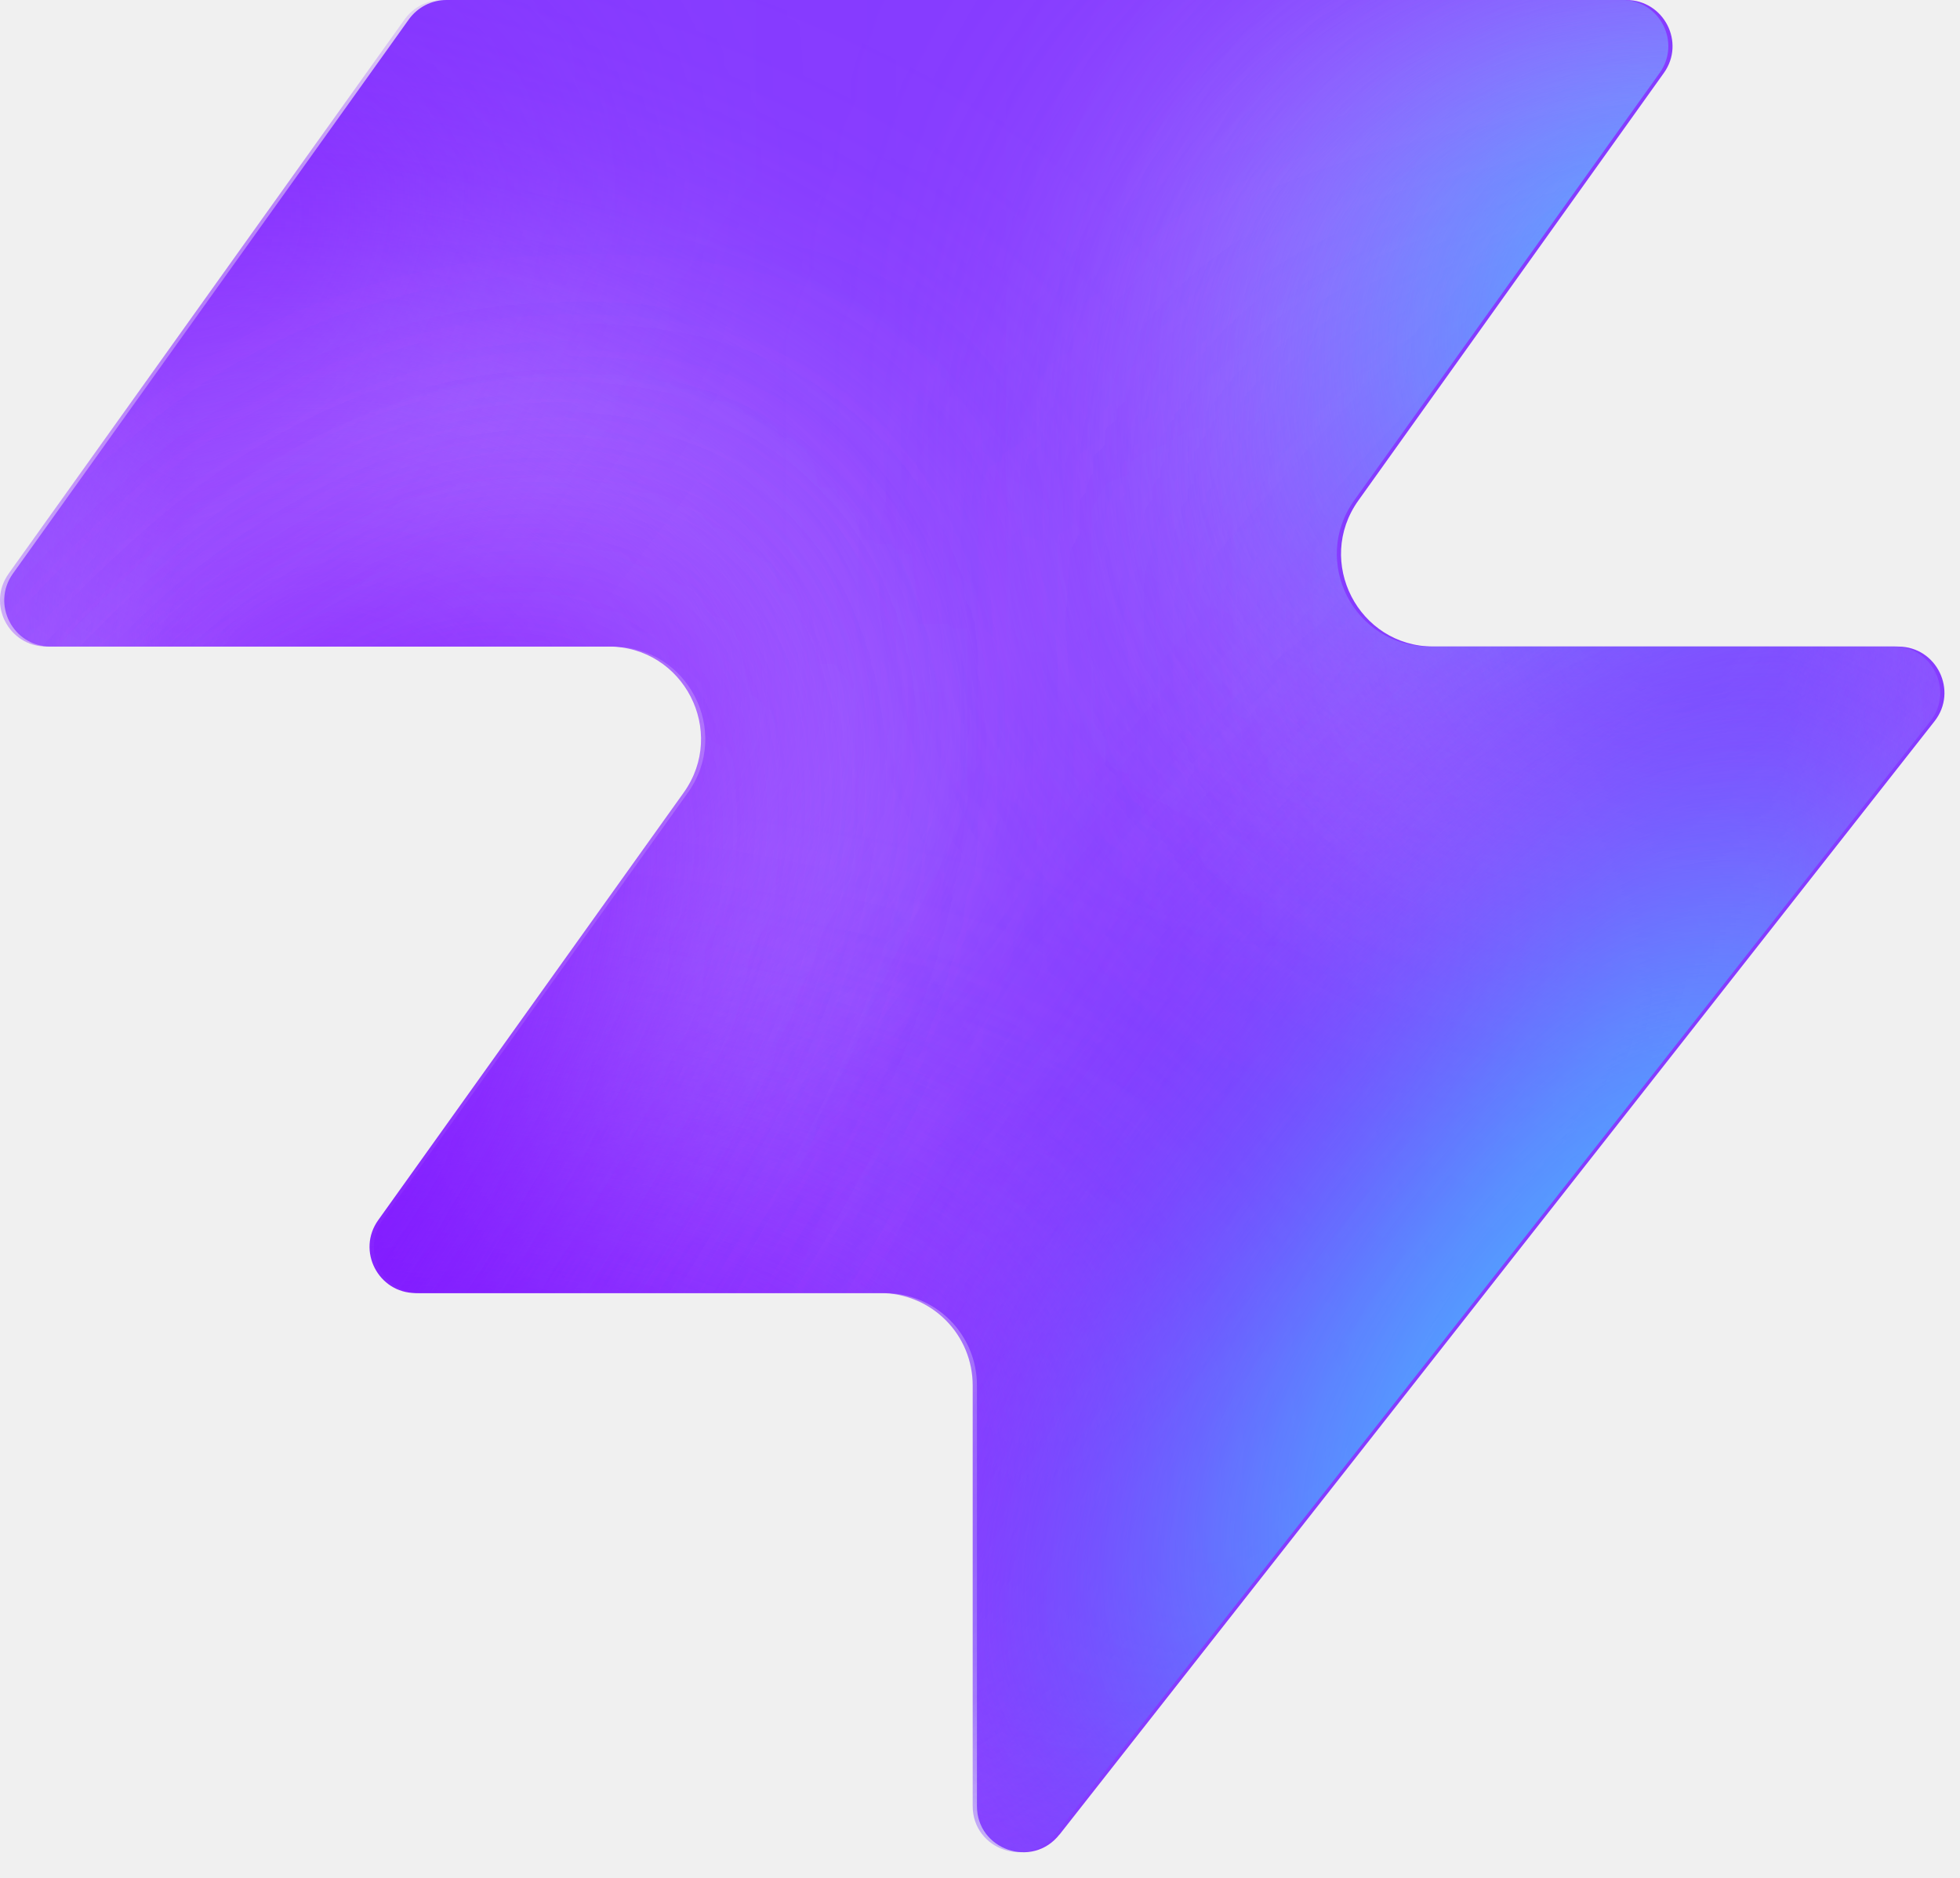
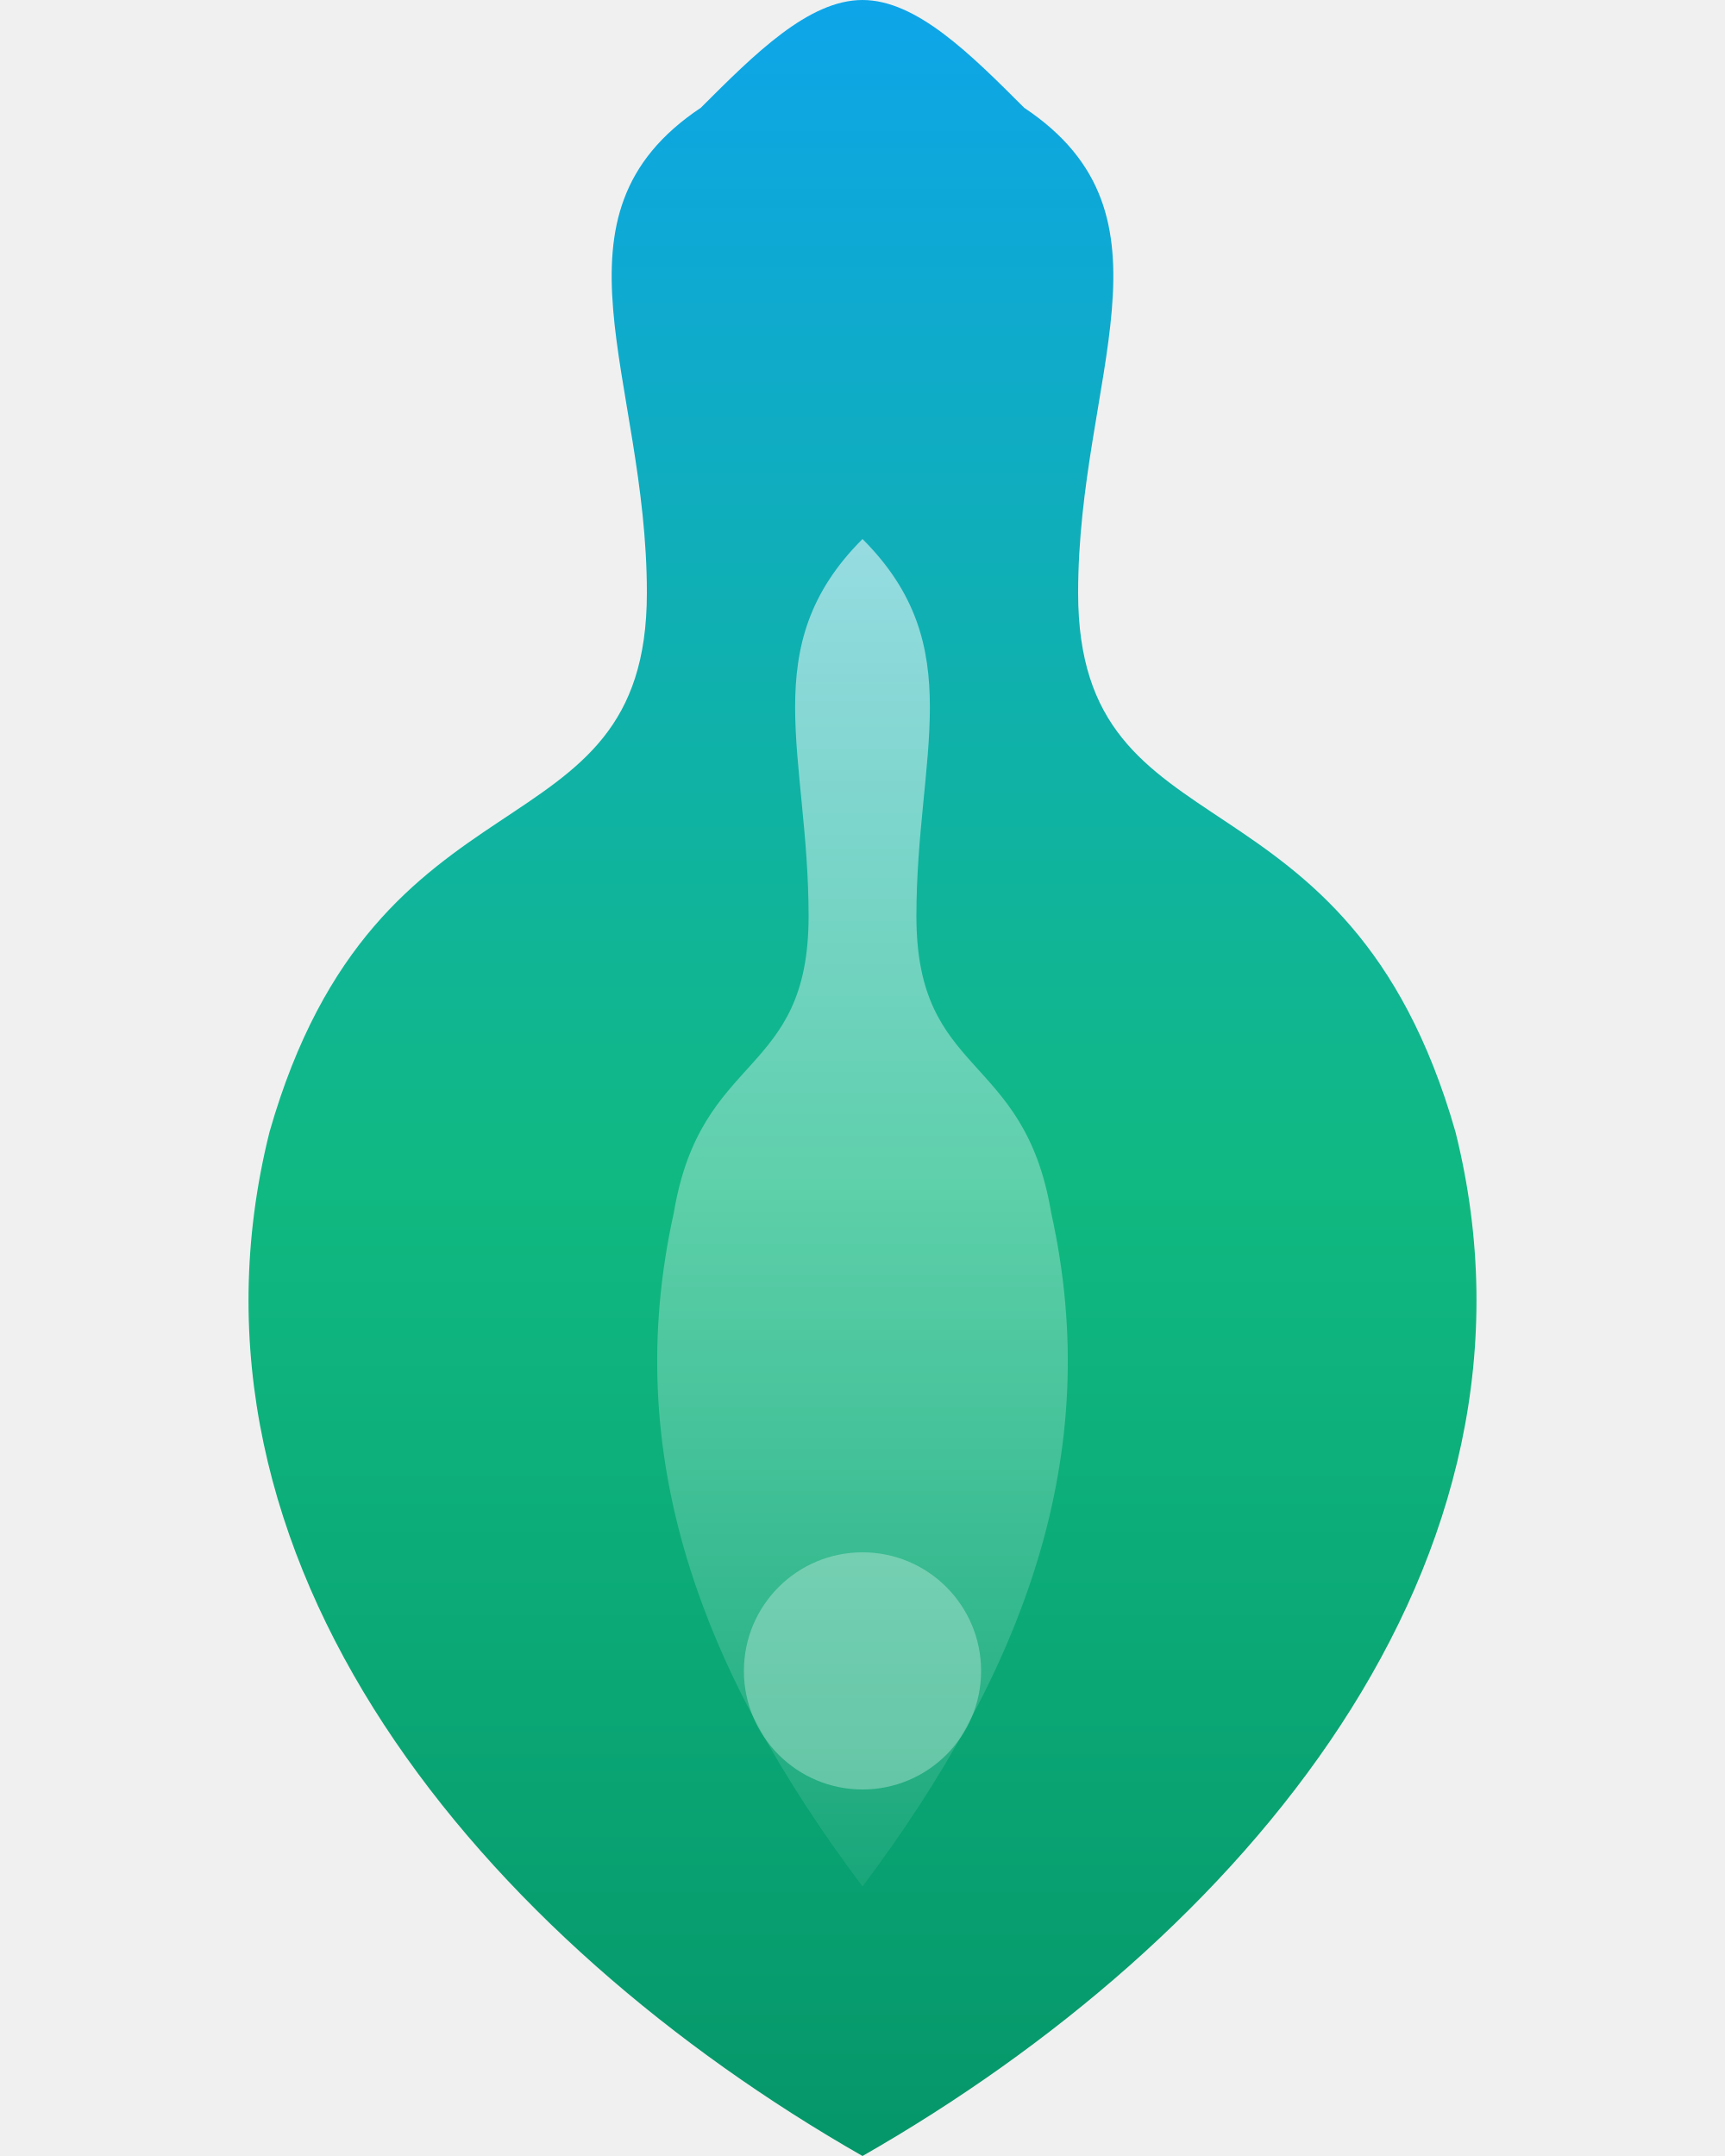
- <svg xmlns="http://www.w3.org/2000/svg" width="48" height="46" fill="none" viewBox="0 0 48 46">
-   <path fill="#863bff" d="M25.946 44.938c-.664.845-2.021.375-2.021-.698V33.937a2.26 2.26 0 0 0-2.262-2.262H10.287c-.92 0-1.456-1.04-.92-1.788l7.48-10.471c1.07-1.497 0-3.578-1.842-3.578H1.237c-.92 0-1.456-1.04-.92-1.788L10.013.474c.214-.297.556-.474.92-.474h28.894c.92 0 1.456 1.04.92 1.788l-7.48 10.471c-1.07 1.498 0 3.579 1.842 3.579h11.377c.943 0 1.473 1.088.89 1.83L25.947 44.94z" style="fill:#863bff;fill:color(display-p3 .525 .23 1);fill-opacity:1" />
-   <mask id="a" width="48" height="46" x="0" y="0" maskUnits="userSpaceOnUse" style="mask-type:alpha">
-     <path fill="#000" d="M25.842 44.938c-.664.844-2.021.375-2.021-.698V33.937a2.26 2.26 0 0 0-2.262-2.262H10.183c-.92 0-1.456-1.04-.92-1.788l7.48-10.471c1.07-1.498 0-3.579-1.842-3.579H1.133c-.92 0-1.456-1.04-.92-1.787L9.91.473c.214-.297.556-.474.92-.474h28.894c.92 0 1.456 1.04.92 1.788l-7.48 10.471c-1.07 1.498 0 3.578 1.842 3.578h11.377c.943 0 1.473 1.088.89 1.832L25.843 44.94z" style="fill:#000;fill-opacity:1" />
-   </mask>
-   <g mask="url(#a)">
-     <g filter="url(#b)">
-       <ellipse cx="5.508" cy="14.704" fill="#ede6ff" rx="5.508" ry="14.704" style="fill:#ede6ff;fill:color(display-p3 .927 .903 1);fill-opacity:1" transform="matrix(.00324 1 1 -.00324 -4.47 31.516)" />
-     </g>
-     <g filter="url(#c)">
-       <ellipse cx="10.399" cy="29.851" fill="#ede6ff" rx="10.399" ry="29.851" style="fill:#ede6ff;fill:color(display-p3 .927 .903 1);fill-opacity:1" transform="matrix(.00324 1 1 -.00324 -39.328 7.883)" />
-     </g>
-     <g filter="url(#d)">
-       <ellipse cx="5.508" cy="30.487" fill="#7e14ff" rx="5.508" ry="30.487" style="fill:#7e14ff;fill:color(display-p3 .492 .077 1);fill-opacity:1" transform="rotate(89.814 -25.913 -14.639)scale(1 -1)" />
-     </g>
-     <g filter="url(#e)">
-       <ellipse cx="5.508" cy="30.599" fill="#7e14ff" rx="5.508" ry="30.599" style="fill:#7e14ff;fill:color(display-p3 .492 .077 1);fill-opacity:1" transform="rotate(89.814 -32.644 -3.334)scale(1 -1)" />
-     </g>
-     <g filter="url(#f)">
-       <ellipse cx="5.508" cy="30.599" fill="#7e14ff" rx="5.508" ry="30.599" style="fill:#7e14ff;fill:color(display-p3 .492 .077 1);fill-opacity:1" transform="matrix(.00324 1 1 -.00324 -34.34 30.47)" />
-     </g>
-     <g filter="url(#g)">
-       <ellipse cx="14.072" cy="22.078" fill="#ede6ff" rx="14.072" ry="22.078" style="fill:#ede6ff;fill:color(display-p3 .927 .903 1);fill-opacity:1" transform="rotate(93.35 24.506 48.493)scale(-1 1)" />
-     </g>
-     <g filter="url(#h)">
-       <ellipse cx="3.47" cy="21.501" fill="#7e14ff" rx="3.47" ry="21.501" style="fill:#7e14ff;fill:color(display-p3 .492 .077 1);fill-opacity:1" transform="rotate(89.009 28.708 47.59)scale(-1 1)" />
-     </g>
-     <g filter="url(#i)">
-       <ellipse cx="3.47" cy="21.501" fill="#7e14ff" rx="3.47" ry="21.501" style="fill:#7e14ff;fill:color(display-p3 .492 .077 1);fill-opacity:1" transform="rotate(89.009 28.708 47.59)scale(-1 1)" />
-     </g>
-     <g filter="url(#j)">
-       <ellipse cx=".387" cy="8.972" fill="#7e14ff" rx="4.407" ry="29.108" style="fill:#7e14ff;fill:color(display-p3 .492 .077 1);fill-opacity:1" transform="rotate(39.51 .387 8.972)" />
-     </g>
-     <g filter="url(#k)">
-       <ellipse cx="47.523" cy="-6.092" fill="#7e14ff" rx="4.407" ry="29.108" style="fill:#7e14ff;fill:color(display-p3 .492 .077 1);fill-opacity:1" transform="rotate(37.892 47.523 -6.092)" />
-     </g>
-     <g filter="url(#l)">
-       <ellipse cx="41.412" cy="6.333" fill="#47bfff" rx="5.971" ry="9.665" style="fill:#47bfff;fill:color(display-p3 .28 .748 1);fill-opacity:1" transform="rotate(37.892 41.412 6.333)" />
-     </g>
-     <g filter="url(#m)">
-       <ellipse cx="-1.879" cy="38.332" fill="#7e14ff" rx="4.407" ry="29.108" style="fill:#7e14ff;fill:color(display-p3 .492 .077 1);fill-opacity:1" transform="rotate(37.892 -1.88 38.332)" />
-     </g>
-     <g filter="url(#n)">
-       <ellipse cx="-1.879" cy="38.332" fill="#7e14ff" rx="4.407" ry="29.108" style="fill:#7e14ff;fill:color(display-p3 .492 .077 1);fill-opacity:1" transform="rotate(37.892 -1.88 38.332)" />
-     </g>
-     <g filter="url(#o)">
-       <ellipse cx="35.651" cy="29.907" fill="#7e14ff" rx="4.407" ry="29.108" style="fill:#7e14ff;fill:color(display-p3 .492 .077 1);fill-opacity:1" transform="rotate(37.892 35.651 29.907)" />
-     </g>
-     <g filter="url(#p)">
-       <ellipse cx="38.418" cy="32.4" fill="#47bfff" rx="5.971" ry="15.297" style="fill:#47bfff;fill:color(display-p3 .28 .748 1);fill-opacity:1" transform="rotate(37.892 38.418 32.4)" />
-     </g>
-   </g>
+ <svg xmlns="http://www.w3.org/2000/svg" viewBox="0 0 32 40" fill="none">
  <defs>
-     <filter id="b" width="60.045" height="41.654" x="-19.77" y="16.149" color-interpolation-filters="sRGB" filterUnits="userSpaceOnUse">
-       <feFlood flood-opacity="0" result="BackgroundImageFix" />
-       <feBlend in="SourceGraphic" in2="BackgroundImageFix" result="shape" />
-       <feGaussianBlur result="effect1_foregroundBlur_2002_17158" stdDeviation="7.659" />
-     </filter>
-     <filter id="c" width="90.34" height="51.437" x="-54.613" y="-7.533" color-interpolation-filters="sRGB" filterUnits="userSpaceOnUse">
-       <feFlood flood-opacity="0" result="BackgroundImageFix" />
-       <feBlend in="SourceGraphic" in2="BackgroundImageFix" result="shape" />
-       <feGaussianBlur result="effect1_foregroundBlur_2002_17158" stdDeviation="7.659" />
-     </filter>
-     <filter id="d" width="79.355" height="29.4" x="-49.64" y="2.03" color-interpolation-filters="sRGB" filterUnits="userSpaceOnUse">
-       <feFlood flood-opacity="0" result="BackgroundImageFix" />
-       <feBlend in="SourceGraphic" in2="BackgroundImageFix" result="shape" />
-       <feGaussianBlur result="effect1_foregroundBlur_2002_17158" stdDeviation="4.596" />
-     </filter>
-     <filter id="e" width="79.579" height="29.4" x="-45.045" y="20.029" color-interpolation-filters="sRGB" filterUnits="userSpaceOnUse">
-       <feFlood flood-opacity="0" result="BackgroundImageFix" />
-       <feBlend in="SourceGraphic" in2="BackgroundImageFix" result="shape" />
-       <feGaussianBlur result="effect1_foregroundBlur_2002_17158" stdDeviation="4.596" />
-     </filter>
-     <filter id="f" width="79.579" height="29.4" x="-43.513" y="21.178" color-interpolation-filters="sRGB" filterUnits="userSpaceOnUse">
-       <feFlood flood-opacity="0" result="BackgroundImageFix" />
-       <feBlend in="SourceGraphic" in2="BackgroundImageFix" result="shape" />
-       <feGaussianBlur result="effect1_foregroundBlur_2002_17158" stdDeviation="4.596" />
-     </filter>
-     <filter id="g" width="74.749" height="58.852" x="15.756" y="-17.901" color-interpolation-filters="sRGB" filterUnits="userSpaceOnUse">
-       <feFlood flood-opacity="0" result="BackgroundImageFix" />
-       <feBlend in="SourceGraphic" in2="BackgroundImageFix" result="shape" />
-       <feGaussianBlur result="effect1_foregroundBlur_2002_17158" stdDeviation="7.659" />
-     </filter>
-     <filter id="h" width="61.377" height="25.362" x="23.548" y="2.284" color-interpolation-filters="sRGB" filterUnits="userSpaceOnUse">
-       <feFlood flood-opacity="0" result="BackgroundImageFix" />
-       <feBlend in="SourceGraphic" in2="BackgroundImageFix" result="shape" />
-       <feGaussianBlur result="effect1_foregroundBlur_2002_17158" stdDeviation="4.596" />
-     </filter>
-     <filter id="i" width="61.377" height="25.362" x="23.548" y="2.284" color-interpolation-filters="sRGB" filterUnits="userSpaceOnUse">
-       <feFlood flood-opacity="0" result="BackgroundImageFix" />
-       <feBlend in="SourceGraphic" in2="BackgroundImageFix" result="shape" />
-       <feGaussianBlur result="effect1_foregroundBlur_2002_17158" stdDeviation="4.596" />
-     </filter>
-     <filter id="j" width="56.045" height="63.649" x="-27.636" y="-22.853" color-interpolation-filters="sRGB" filterUnits="userSpaceOnUse">
-       <feFlood flood-opacity="0" result="BackgroundImageFix" />
-       <feBlend in="SourceGraphic" in2="BackgroundImageFix" result="shape" />
-       <feGaussianBlur result="effect1_foregroundBlur_2002_17158" stdDeviation="4.596" />
-     </filter>
-     <filter id="k" width="54.814" height="64.646" x="20.116" y="-38.415" color-interpolation-filters="sRGB" filterUnits="userSpaceOnUse">
-       <feFlood flood-opacity="0" result="BackgroundImageFix" />
-       <feBlend in="SourceGraphic" in2="BackgroundImageFix" result="shape" />
-       <feGaussianBlur result="effect1_foregroundBlur_2002_17158" stdDeviation="4.596" />
-     </filter>
-     <filter id="l" width="33.541" height="35.313" x="24.641" y="-11.323" color-interpolation-filters="sRGB" filterUnits="userSpaceOnUse">
-       <feFlood flood-opacity="0" result="BackgroundImageFix" />
-       <feBlend in="SourceGraphic" in2="BackgroundImageFix" result="shape" />
-       <feGaussianBlur result="effect1_foregroundBlur_2002_17158" stdDeviation="4.596" />
-     </filter>
-     <filter id="m" width="54.814" height="64.646" x="-29.286" y="6.009" color-interpolation-filters="sRGB" filterUnits="userSpaceOnUse">
-       <feFlood flood-opacity="0" result="BackgroundImageFix" />
-       <feBlend in="SourceGraphic" in2="BackgroundImageFix" result="shape" />
-       <feGaussianBlur result="effect1_foregroundBlur_2002_17158" stdDeviation="4.596" />
-     </filter>
-     <filter id="n" width="54.814" height="64.646" x="-29.286" y="6.009" color-interpolation-filters="sRGB" filterUnits="userSpaceOnUse">
-       <feFlood flood-opacity="0" result="BackgroundImageFix" />
-       <feBlend in="SourceGraphic" in2="BackgroundImageFix" result="shape" />
-       <feGaussianBlur result="effect1_foregroundBlur_2002_17158" stdDeviation="4.596" />
-     </filter>
-     <filter id="o" width="54.814" height="64.646" x="8.244" y="-2.416" color-interpolation-filters="sRGB" filterUnits="userSpaceOnUse">
-       <feFlood flood-opacity="0" result="BackgroundImageFix" />
-       <feBlend in="SourceGraphic" in2="BackgroundImageFix" result="shape" />
-       <feGaussianBlur result="effect1_foregroundBlur_2002_17158" stdDeviation="4.596" />
-     </filter>
-     <filter id="p" width="39.409" height="43.623" x="18.713" y="10.588" color-interpolation-filters="sRGB" filterUnits="userSpaceOnUse">
-       <feFlood flood-opacity="0" result="BackgroundImageFix" />
-       <feBlend in="SourceGraphic" in2="BackgroundImageFix" result="shape" />
-       <feGaussianBlur result="effect1_foregroundBlur_2002_17158" stdDeviation="4.596" />
-     </filter>
+     <linearGradient id="fl" x1="16" y1="0" x2="16" y2="40" gradientUnits="userSpaceOnUse">
+       <stop offset="0%" stop-color="#0ea5e9" />
+       <stop offset="55%" stop-color="#10b981" />
+       <stop offset="100%" stop-color="#059669" />
+     </linearGradient>
+     <linearGradient id="fl2" x1="16" y1="8" x2="16" y2="36" gradientUnits="userSpaceOnUse">
+       <stop offset="0%" stop-color="#ffffff" stop-opacity="0.6" />
+       <stop offset="100%" stop-color="#ffffff" stop-opacity="0.05" />
+     </linearGradient>
  </defs>
+   <path d="M16 40C9 36 3 29 5 21C7 14 12 16 12 11C12 7 10 4 13 2C14 1 15 0 16 0C17 0 18 1 19 2C22 4 20 7 20 11C20 16 25 14 27 21C29 29 23 36 16 40Z" fill="url(#fl)" />
+   <path d="M16 35C13 31 11.5 27 12.5 22.5C13 19.5 15 20 15 17C15 14 14 12 16 10C18 12 17 14 17 17C17 20 19 19.5 19.5 22.5C20.5 27 19 31 16 35Z" fill="url(#fl2)" />
+   <circle cx="16" cy="31" r="2.2" fill="white" fill-opacity="0.3" />
</svg>
